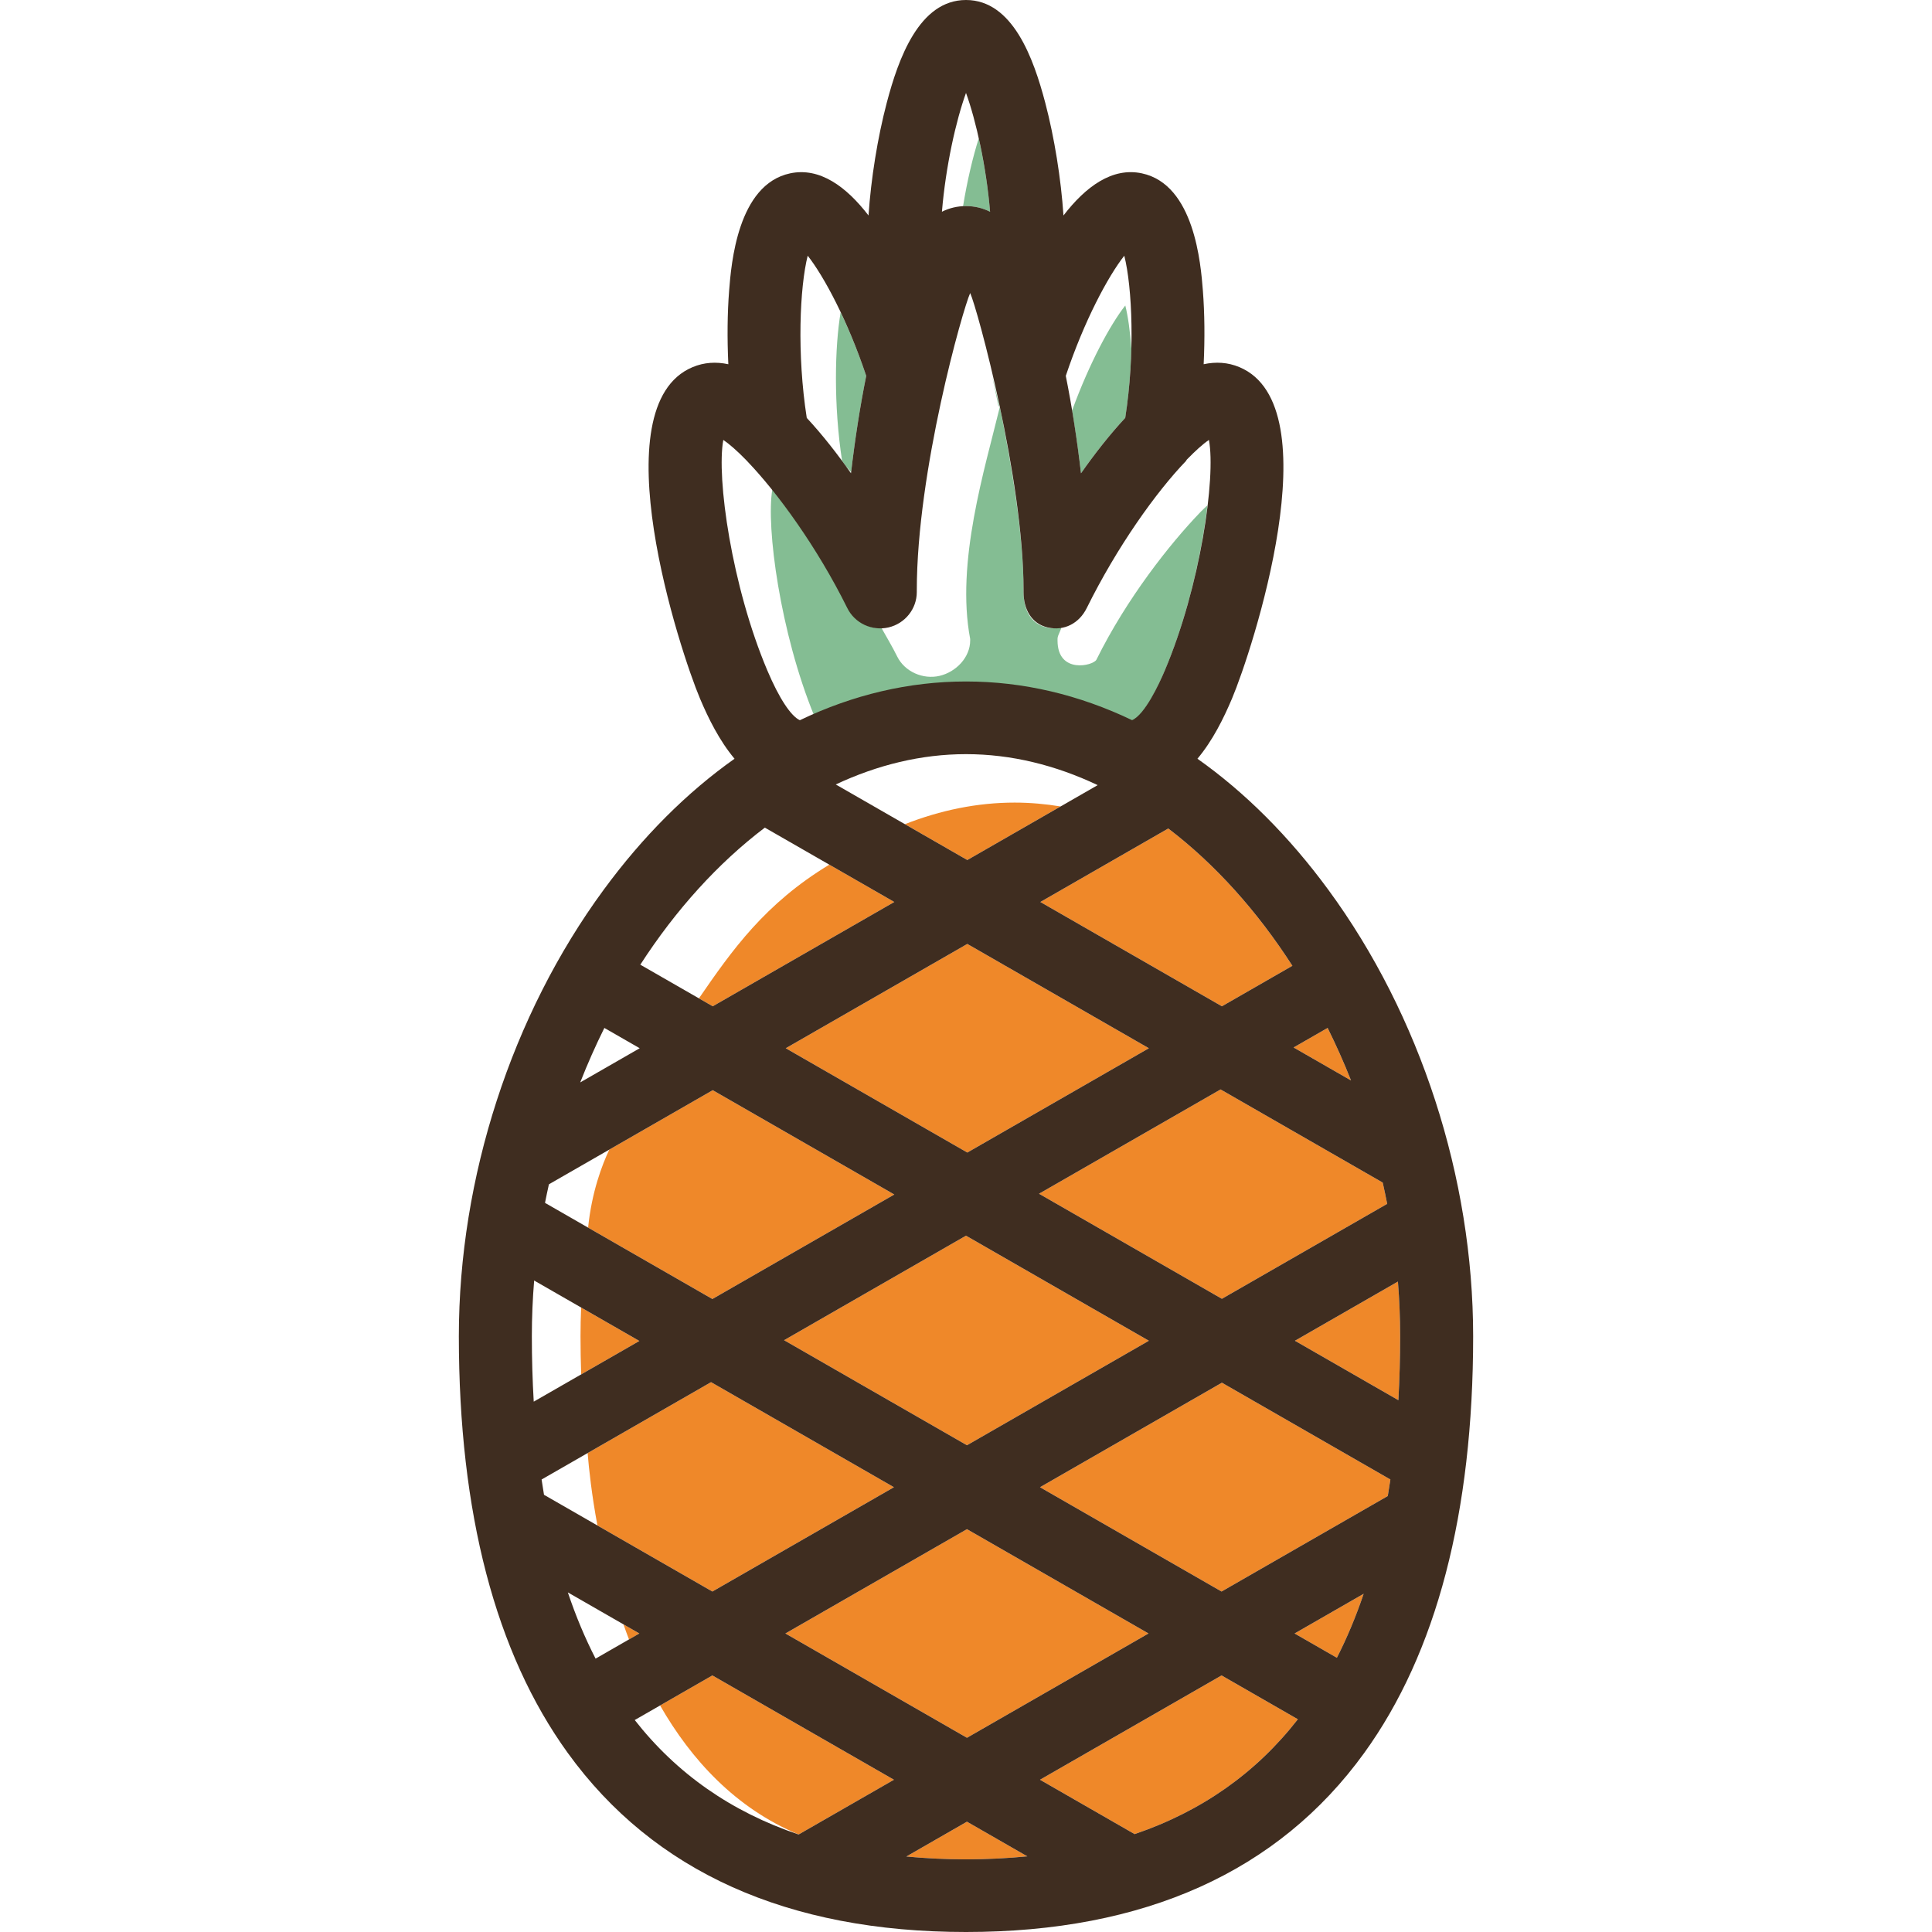
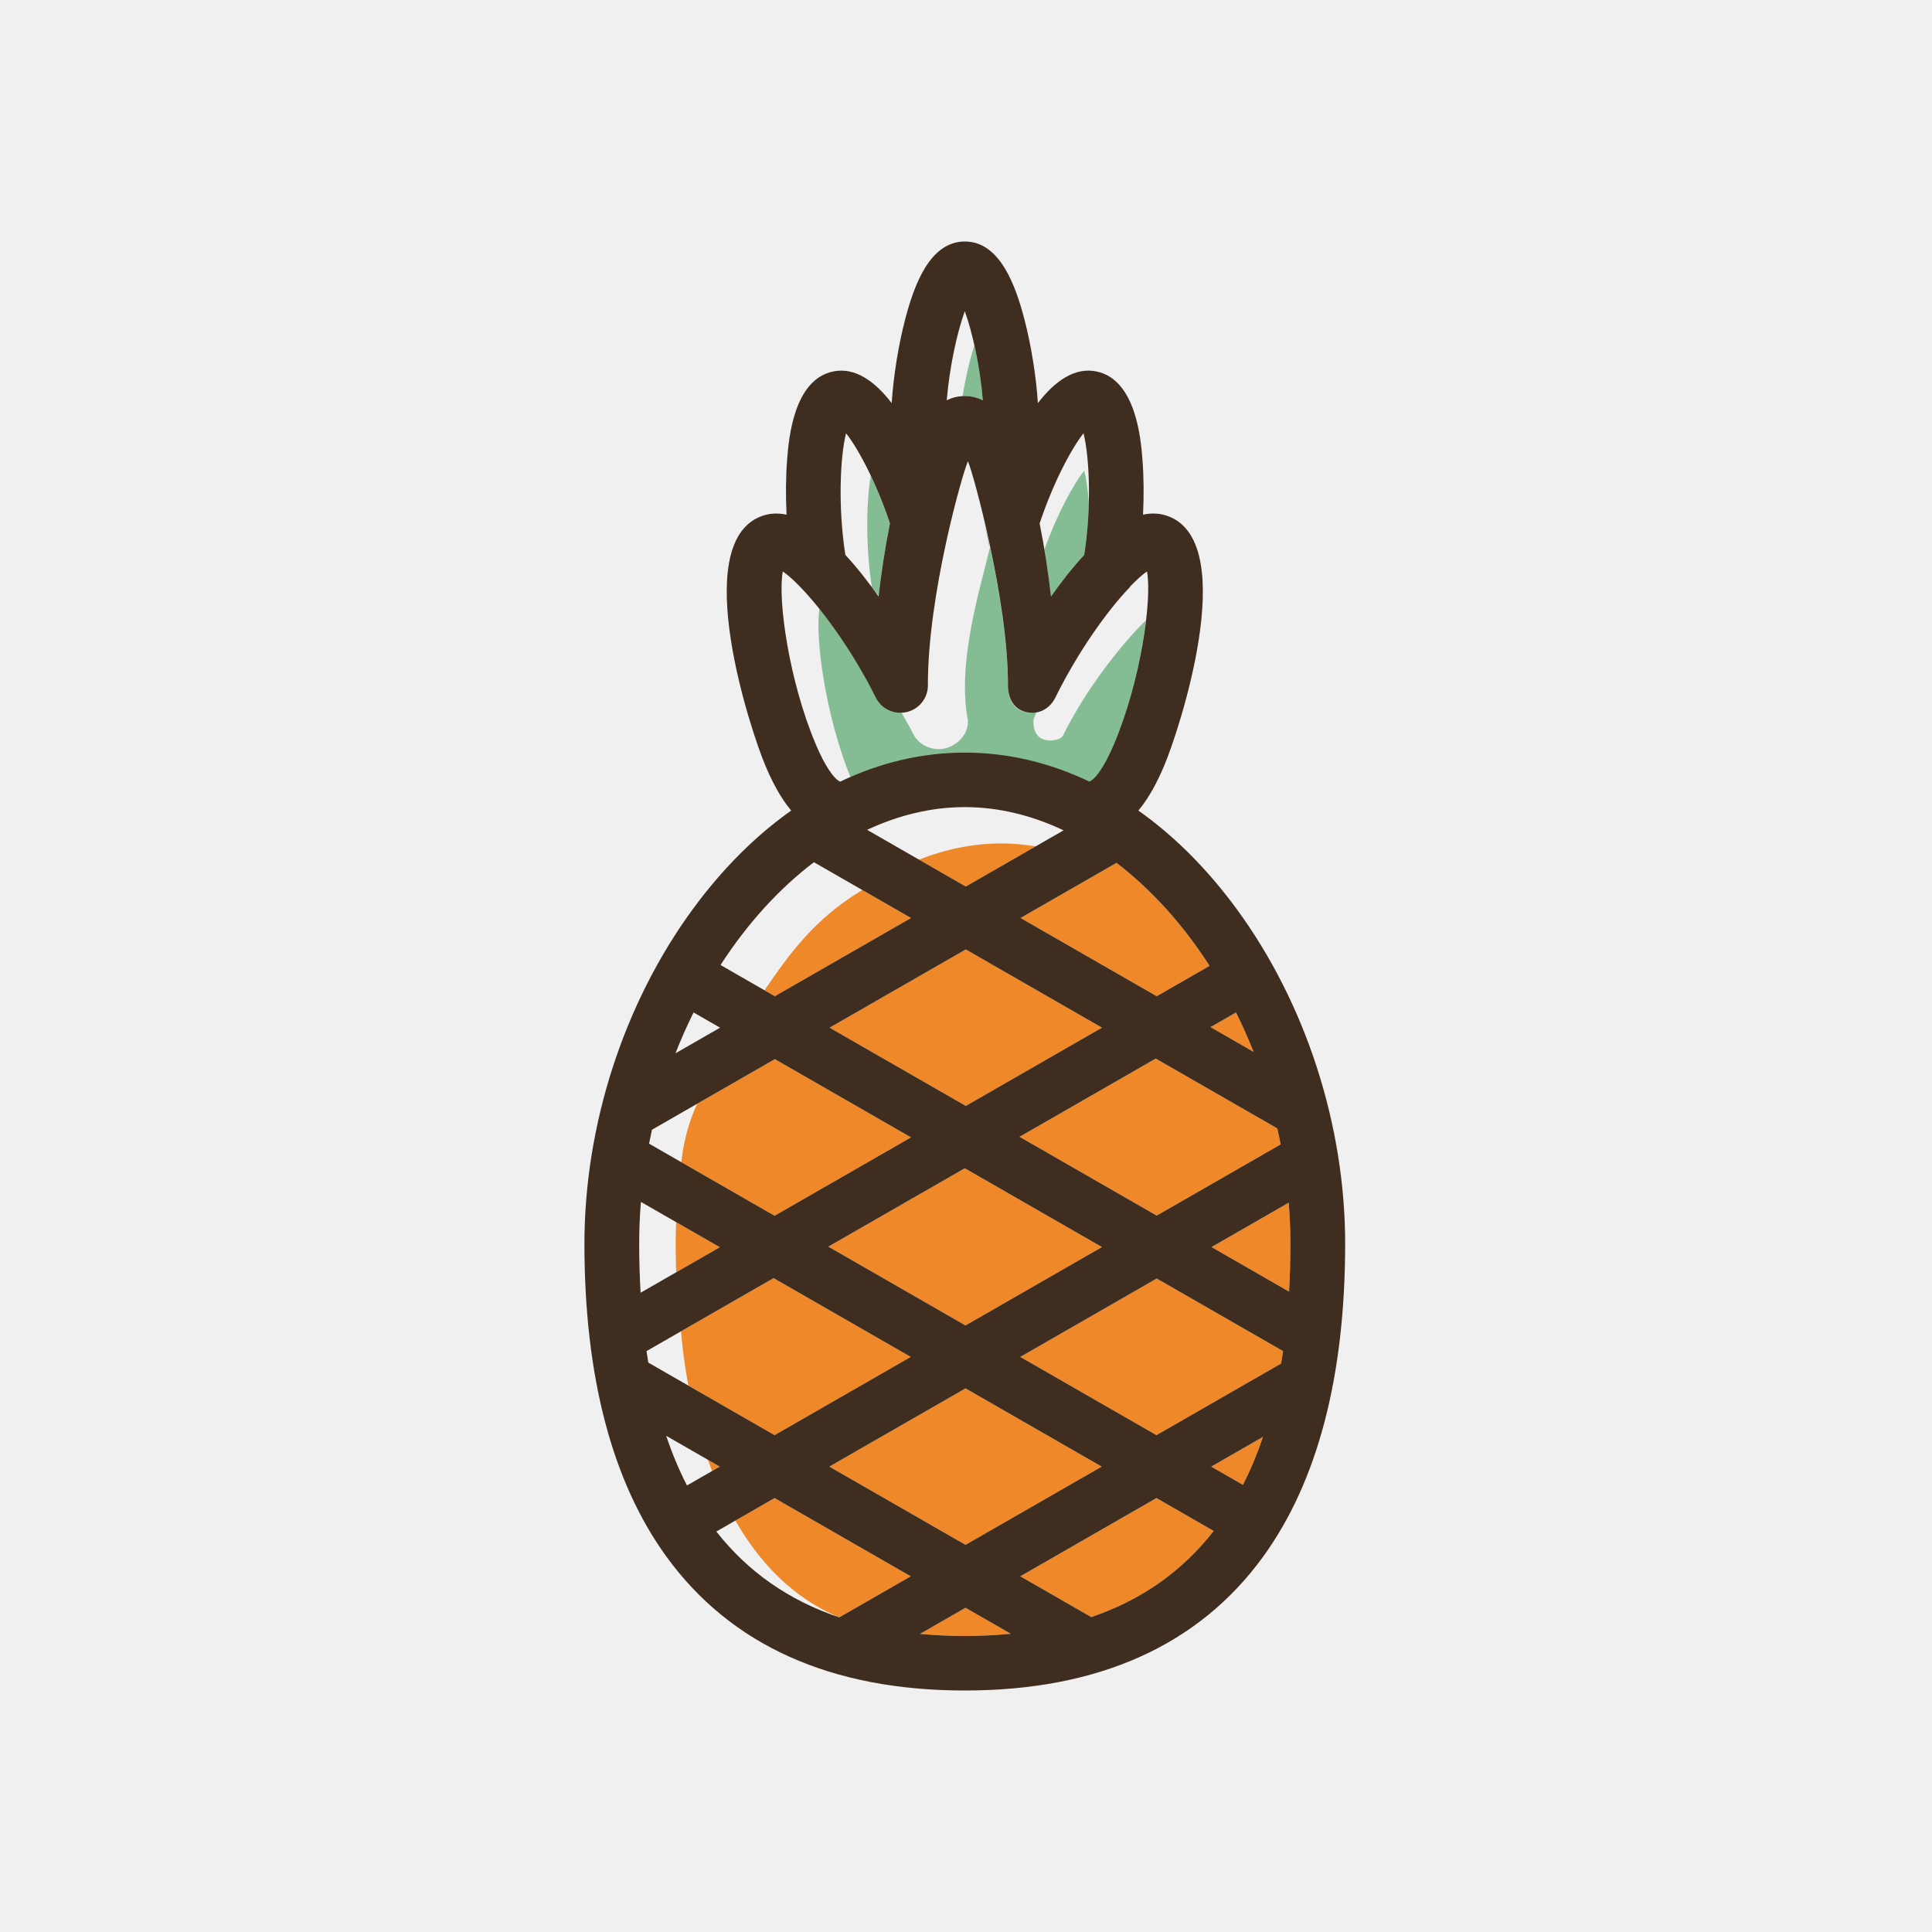
- <svg xmlns="http://www.w3.org/2000/svg" version="1.1" id="Capa_1" x="0px" y="0px" viewBox="0 0 400 400" xml:space="preserve" width="400" height="400">
+ <svg xmlns="http://www.w3.org/2000/svg" version="1.1" id="Capa_1" x="0px" y="0px" viewBox="0 0 800 800" xml:space="preserve" width="800" height="800">
  <defs id="defs4283" />
-   <g id="g4251" transform="translate(0,0.07400513)" />
-   <g id="g4253" transform="translate(0,0.07400513)" />
-   <g id="g4255" transform="translate(0,0.07400513)" />
-   <g id="g4257" transform="translate(0,0.07400513)" />
-   <g id="g4259" transform="translate(0,0.07400513)" />
-   <g id="g4261" transform="translate(0,0.07400513)" />
-   <g id="g4263" transform="translate(0,0.07400513)" />
-   <g id="g4265" transform="translate(0,0.07400513)" />
-   <g id="g4267" transform="translate(0,0.07400513)" />
-   <g id="g4269" transform="translate(0,0.07400513)" />
-   <g id="g4271" transform="translate(0,0.07400513)" />
-   <g id="g4273" transform="translate(0,0.07400513)" />
-   <g id="g4275" transform="translate(0,0.07400513)" />
-   <g id="g4277" transform="translate(0,0.07400513)" />
-   <g id="g4279" transform="translate(0,0.07400513)" />
-   <g id="layer4" style="display:inline">
-     <rect style="fill:#ffffff;fill-opacity:1;stroke:none;stroke-width:5.006;stroke-linecap:butt;stroke-linejoin:miter;stroke-miterlimit:4;stroke-dasharray:none;stroke-opacity:1" id="rect4298" width="400" height="400" x="0" y="0" />
-   </g>
-   <g id="layer3" style="display:inline">
-     <g id="g4137" transform="matrix(1.004785,0,0,1.00018,-0.9207666,0)">
+   <g id="g4251" transform="translate(5,300.074)" />
+   <g id="g4253" transform="translate(5,300.074)" />
+   <g id="g4255" transform="translate(5,300.074)" />
+   <g id="g4257" transform="translate(5,300.074)" />
+   <g id="g4259" transform="translate(5,300.074)" />
+   <g id="g4261" transform="translate(5,300.074)" />
+   <g id="g4263" transform="translate(5,300.074)" />
+   <g id="g4265" transform="translate(5,300.074)" />
+   <g id="g4267" transform="translate(5,300.074)" />
+   <g id="g4269" transform="translate(5,300.074)" />
+   <g id="g4271" transform="translate(5,300.074)" />
+   <g id="g4273" transform="translate(5,300.074)" />
+   <g id="g4275" transform="translate(5,300.074)" />
+   <g id="g4277" transform="translate(5,300.074)" />
+   <g id="g4279" transform="translate(5,300.074)" />
+   <g id="layer4" style="display:inline" transform="translate(5,300)" />
+   <g id="layer3" style="display:inline" transform="translate(5,300)">
+     <g id="g4137" transform="matrix(1.507177,0,0,1.50027,93.11884,-200)">
      <path style="fill:#ef8829" d="m 281.904,329.918 -14.235,8.215 8.714,5.029 c 2.092,-4.111 3.931,-8.529 5.521,-13.244 z" id="path4139" />
      <polygon style="fill:#ef8829" points="200.236,195.397 162.822,216.988 200.236,238.58 237.647,216.988 " id="polygon4141" />
      <path style="fill:#ef8829" d="m 287.413,306.26 -34.719,-20.038 -37.486,21.635 37.414,21.593 34.251,-19.767 c 0.19,-1.131 0.372,-2.267 0.54,-3.423 z" id="path4143" />
      <path style="fill:#ef8829" d="m 212.594,384.267 -12.431,-7.174 -12.491,7.209 c 3.952,0.374 8.038,0.583 12.292,0.583 4.375,0 8.572,-0.222 12.63,-0.618 z" id="path4145" />
      <path style="fill:#ef8829" d="m 241.643,171.498 -26.362,15.215 37.412,21.591 14.524,-8.382 c -7.256,-11.341 -15.952,-21.05 -25.574,-28.424 z" id="path4147" />
      <path style="fill:#ef8829" d="m 252.622,346.817 -37.412,21.592 19.501,11.256 c 13.827,-4.725 25.032,-12.676 33.634,-23.774 l -15.723,-9.074 z" id="path4149" />
      <path style="fill:#ef8829" d="m 267.466,216.831 11.835,6.83 c -1.469,-3.726 -3.081,-7.357 -4.822,-10.878 l -7.013,4.048 z" id="path4151" />
      <path style="fill:#ef8829" d="m 289.421,276.593 c 0,-3.792 -0.159,-7.563 -0.458,-11.303 l -21.222,12.249 21.315,12.301 c 0.241,-4.273 0.365,-8.687 0.365,-13.247 z" id="path4153" />
      <path style="fill:#ef8829" d="m 215.009,247.107 37.684,21.748 34.057,-19.655 c -0.288,-1.477 -0.592,-2.947 -0.922,-4.407 l -33.407,-19.279 -37.412,21.593 z" id="path4155" />
      <polygon style="fill:#ef8829" points="162.749,338.133 200.163,359.725 237.575,338.133 200.161,316.541 " id="polygon4157" />
      <polygon style="fill:#ef8829" points="237.647,277.539 199.963,255.79 162.477,277.424 200.161,299.173 " id="polygon4159" />
      <g id="g4161">
        <g id="g4163">
          <path style="fill:#84bd93" d="m 234.035,72.157 c 0.05,-1.935 0.049,-3.811 0.008,-5.611 0.041,1.8 0.042,3.677 -0.008,5.611 z" id="path4165" />
          <path style="fill:#84bd93" d="m 233.776,61.119 c 0.06,0.764 0.11,1.559 0.152,2.371 -0.042,-0.812 -0.091,-1.607 -0.152,-2.371 z" id="path4167" />
          <path style="fill:#84bd93" d="m 233.95,63.935 c 0.034,0.713 0.062,1.443 0.082,2.188 -0.02,-0.746 -0.048,-1.475 -0.082,-2.188 z" id="path4169" />
          <path style="fill:#84bd93" d="m 232.58,52.93 c 0.119,0.472 0.23,0.992 0.337,1.538 -0.106,-0.545 -0.218,-1.066 -0.337,-1.538 z" id="path4171" />
          <path style="fill:#84bd93" d="m 232.786,63.236 c -3.046,3.892 -7.349,11.796 -10.962,21.748 0.708,4.25 1.332,8.62 1.835,12.989 2.769,-3.959 5.856,-7.95 9.115,-11.468 0.749,-4.816 1.141,-9.722 1.26,-14.331 -0.254,-3.619 -0.689,-6.714 -1.248,-8.938 z" id="path4173" />
          <path style="fill:#84bd93" d="m 233.011,54.977 c 0.075,0.409 0.146,0.834 0.214,1.278 -0.068,-0.445 -0.139,-0.869 -0.214,-1.278 z" id="path4175" />
          <path style="fill:#84bd93" d="m 233.313,56.848 c 0.071,0.503 0.138,1.027 0.2,1.568 -0.063,-0.541 -0.129,-1.064 -0.2,-1.568 z" id="path4177" />
          <path style="fill:#84bd93" d="m 233.563,58.838 c 0.079,0.725 0.151,1.478 0.212,2.262 -0.062,-0.784 -0.133,-1.537 -0.212,-2.262 z" id="path4179" />
        </g>
        <g id="g4181">
          <path style="fill:#84bd93" d="m 250.165,92.522 c 0.016,0.157 0.028,0.324 0.041,0.489 -0.013,-0.165 -0.026,-0.331 -0.041,-0.489 z" id="path4183" />
          <path style="fill:#84bd93" d="m 223.403,127.39 c 0.097,-0.115 0.204,-0.218 0.294,-0.339 -0.09,0.12 -0.197,0.224 -0.294,0.339 z" id="path4185" />
          <path style="fill:#84bd93" d="m 250.278,94.289 c 0.007,0.185 0.016,0.363 0.02,0.555 -0.004,-0.191 -0.013,-0.369 -0.02,-0.555 z" id="path4187" />
          <path style="fill:#84bd93" d="m 250.278,97.424 c 0.007,-0.224 0.019,-0.459 0.023,-0.676 -0.005,0.217 -0.016,0.452 -0.023,0.676 z" id="path4189" />
          <path style="fill:#84bd93" d="m 222.796,128.048 c -0.127,0.118 -0.266,0.221 -0.4,0.33 0.134,-0.109 0.272,-0.211 0.4,-0.33 z" id="path4191" />
          <path style="fill:#84bd93" d="m 250.216,98.904 c -0.018,0.333 -0.039,0.672 -0.062,1.016 0.023,-0.344 0.044,-0.683 0.062,-1.016 z" id="path4193" />
          <path style="fill:#84bd93" d="m 249.955,102.383 c 0.037,-0.379 0.064,-0.739 0.095,-1.108 -0.031,0.369 -0.058,0.729 -0.095,1.108 z" id="path4195" />
          <path style="fill:#84bd93" d="m 221.275,129.132 c 0.159,-0.087 0.317,-0.173 0.469,-0.271 -0.152,0.098 -0.31,0.184 -0.469,0.271 z" id="path4197" />
        </g>
        <path style="fill:#84bd93" d="m 219.856,129.595 c -0.001,0.021 -0.009,0.042 -0.01,0.063 0.163,-0.061 0.315,-0.109 0.492,-0.184 -0.084,0.036 -0.396,0.088 -0.482,0.121 z" id="path4199" />
        <g id="g4201">
          <path style="fill:#84bd93" d="m 205.301,77.696 c 0.46,2.069 0.926,4.26 1.386,6.539 0.028,-0.116 0.059,-0.241 0.087,-0.356 -0.465,-2.161 -0.965,-4.215 -1.473,-6.183 z" id="path4203" />
          <path style="fill:#84bd93" d="m 248.459,105.808 c -0.112,0.121 -0.223,0.241 -0.341,0.354 -6.079,6.36 -15.007,17.648 -21.278,30.39 -0.618,1.256 -8.015,3.051 -8.015,-3.965 l 0,-0.326 c 0,-0.851 0.756,-1.723 0.812,-2.604 -1.144,0.429 -1.669,0.549 -3.056,0.227 -3.406,-0.793 -4.757,-3.828 -4.757,-7.325 l 0,-0.326 c 0,-11.517 -2.462,-25.966 -4.889,-37.999 -3.089,12.797 -9.111,32.186 -6.111,48.027 l 0,0.323 c 0,3.496 -2.919,6.532 -6.325,7.325 -3.404,0.79 -7.163,-0.866 -8.708,-4.002 -0.979,-1.988 -2.138,-3.935 -3.198,-5.838 0.035,-10e-4 0.006,-0.012 0.04,-0.013 -2.87,0.027 -5.671,-1.542 -6.969,-4.176 -6.269,-12.73 -14.591,-24.012 -20.668,-30.374 -0.141,-0.134 0.111,-0.275 -0.019,-0.42 -1.747,-1.793 -4.153,-3.163 -4.153,-4.017 0,0.004 0,0.009 0,0.013 0,0.855 2.376,2.219 4.115,4.004 0.13,0.145 0.05,0.286 0.191,0.42 1.558,1.631 3.153,3.59 4.926,5.809 -1.327,7.813 1.651,29.721 8.617,46.827 -0.967,0.423 -1.961,1.697 -2.921,1.697 10e-4,0 -0.011,0 -0.011,0 10.933,-6 22.458,-8.393 34.229,-8.393 11.761,0 23.283,2.558 34.207,7.817 2.613,-1.133 5.509,-7.49 6.725,-10.375 4.658,-11.053 7.632,-24.196 8.819,-34.29 -0.406,0.392 -0.828,0.764 -1.262,1.21 z" id="path4205" />
        </g>
        <g id="g4207">
          <path style="fill:#84bd93" d="m 200.696,21.417 c 0.078,0.248 0.154,0.52 0.231,0.776 -0.078,-0.257 -0.154,-0.528 -0.231,-0.776 z" id="path4209" />
          <path style="fill:#84bd93" d="m 201.415,23.869 c 0.092,0.332 0.181,0.682 0.272,1.026 -0.091,-0.344 -0.18,-0.693 -0.272,-1.026 z" id="path4211" />
          <path style="fill:#84bd93" d="m 202.111,26.556 c 0.094,0.387 0.187,0.784 0.279,1.182 -0.093,-0.399 -0.185,-0.794 -0.279,-1.182 z" id="path4213" />
          <path style="fill:#84bd93" d="m 197.228,43.017 c -0.763,0.189 -1.506,0.451 -2.224,0.811 0.718,-0.361 1.463,-0.618 2.224,-0.811 z" id="path4215" />
          <path style="fill:#84bd93" d="m 202.593,28.649 c -1.205,3.792 -2.376,8.722 -3.237,14.046 -0.319,0.017 -0.621,0.1 -0.933,0.141 0.51,-0.07 1.011,-0.175 1.54,-0.175 1.759,0 3.408,0.388 4.961,1.168 -0.437,-5.281 -1.3,-10.546 -2.331,-15.18 z" id="path4217" />
        </g>
        <g id="g4219">
          <path style="fill:#84bd93" d="m 171.529,59.493 c 0.099,0.18 0.199,0.37 0.298,0.554 -0.099,-0.184 -0.198,-0.374 -0.298,-0.554 z" id="path4221" />
          <path style="fill:#84bd93" d="m 169.968,56.795 c 0.098,0.161 0.196,0.325 0.296,0.491 -0.1,-0.166 -0.198,-0.329 -0.296,-0.491 z" id="path4223" />
          <path style="fill:#84bd93" d="m 173.065,62.421 c 0.081,0.16 0.161,0.318 0.241,0.481 -0.08,-0.163 -0.16,-0.32 -0.241,-0.481 z" id="path4225" />
          <path style="fill:#84bd93" d="m 171.177,91.2 c -0.198,-0.246 -0.396,-0.485 -0.596,-0.729 0.199,0.243 0.399,0.484 0.596,0.729 z" id="path4227" />
          <path style="fill:#84bd93" d="m 168.548,54.59 c 0.067,0.098 0.132,0.19 0.2,0.29 -0.069,-0.101 -0.134,-0.192 -0.2,-0.29 z" id="path4229" />
          <path style="fill:#84bd93" d="m 174.134,64.643 c -1.21,7.13 -1.475,19.2 0.3,30.782 0.623,0.848 1.239,1.698 1.834,2.548 0.789,-6.881 1.859,-13.801 3.134,-20.17 -1.625,-4.88 -3.449,-9.309 -5.268,-13.16 z" id="path4231" />
        </g>
        <path style="fill:#ffffff" d="m 175.157,96.429 c 0.371,0.515 0.751,1.029 1.111,1.544 0.01,-0.084 0.022,-0.169 0.031,-0.254 -0.377,-0.436 -0.758,-0.865 -1.142,-1.29 z" id="path4233" />
        <path style="fill:#ef8829" d="m 120.533,276.593 c 0,2.69 0.049,5.321 0.135,7.909 l 11.99,-6.92 -21.679,-12.511 9.682,5.588 c -0.084,1.971 -0.128,3.949 -0.128,5.934 z" id="path4235" />
        <path style="fill:#ef8829" d="m 171.8,178.986 c -13.234,8.038 -20.023,17.676 -26.867,27.677 l -12.079,-6.971 14.922,8.612 37.412,-21.592 -13.388,-7.726 z" id="path4237" />
        <path style="fill:#ef8829" d="m 219.453,166.937 c -3.127,-0.514 -6.284,-0.799 -9.461,-0.799 -7.712,0 -15.304,1.583 -22.617,4.469 l 12.86,7.422 26.865,-15.505 -7.647,4.413 z" id="path4239" />
        <path style="fill:#ef8829" d="m 147.776,225.672 -33.753,19.48 12.444,-7.182 c -1.469,3.105 -3.615,8.714 -4.37,16.15 l 25.607,14.778 37.486,-21.634 -37.414,-21.592 z" id="path4241" />
        <path style="fill:#ef8829" d="m 130.523,339.364 2.134,-1.232 -14.734,-8.504 11.459,6.614 c 0.362,1.039 0.743,2.08 1.141,3.122 z" id="path4243" />
        <path style="fill:#ef8829" d="m 147.432,286.109 -25.434,14.678 c 0.277,3.391 0.851,8.679 2.019,14.992 l 23.685,13.67 37.414,-21.592 -37.684,-21.748 z" id="path4245" />
        <path style="fill:#ef8829" d="m 147.702,346.816 -15.997,9.233 5.224,-3.015 c 6.425,11.246 15.559,21.269 28.545,26.711 l 19.642,-11.336 -37.414,-21.593 z" id="path4247" />
      </g>
      <path style="fill:#3f2d20" d="m 274.609,184.167 c -8.102,-11.084 -17.192,-20.175 -26.955,-27.108 3.134,-3.75 5.402,-8.374 7.109,-12.425 4.078,-9.678 20.753,-60.537 1.543,-68.635 -2.391,-1.009 -4.867,-1.144 -7.37,-0.603 0.249,-5.271 0.206,-10.546 -0.166,-15.283 -0.427,-5.424 -1.723,-21.931 -12.584,-24.234 -6.085,-1.29 -11.542,2.729 -16.136,8.727 -0.513,-7.61 -1.857,-16.075 -3.76,-23.345 C 213.9,12.134 209.605,0 199.965,0 c -9.64,0 -13.935,12.134 -16.326,21.261 -1.906,7.271 -3.249,15.734 -3.762,23.342 -4.593,-5.994 -10.049,-10.009 -16.136,-8.723 -10.86,2.303 -12.155,18.813 -12.582,24.237 -0.372,4.737 -0.415,10.011 -0.167,15.281 -2.505,-0.541 -4.978,-0.406 -7.37,0.602 -19.209,8.096 -2.534,58.957 1.545,68.635 1.7,4.038 3.964,8.669 7.104,12.427 -9.763,6.933 -18.851,16.023 -26.953,27.106 -18.972,25.951 -29.854,59.639 -29.854,92.426 0,36.567 7.556,65.598 22.457,86.287 17.705,24.582 45.308,37.047 82.043,37.047 36.735,0 64.338,-12.464 82.043,-37.047 14.901,-20.69 22.457,-49.721 22.457,-86.287 -0.002,-32.787 -10.883,-66.475 -29.855,-92.427 z m 12.141,65.033 -34.057,19.655 -37.684,-21.748 37.412,-21.592 33.407,19.279 c 0.33,1.46 0.634,2.929 0.922,4.406 z m -124.273,28.224 37.486,-21.635 37.684,21.749 -37.486,21.634 -37.684,-21.748 z m 75.098,60.709 -37.412,21.592 -37.414,-21.592 37.412,-21.592 37.414,21.592 z m -37.339,-142.737 37.412,21.592 -37.412,21.592 -37.414,-21.592 37.414,-21.592 z m -0.002,-17.367 -27.106,-15.644 c 8.59,-4.046 17.631,-6.275 26.836,-6.275 9.313,0 18.457,2.279 27.135,6.414 l -26.865,15.505 z m 74.245,34.754 c 1.741,3.521 3.353,7.152 4.822,10.878 l -11.836,-6.831 7.014,-4.047 z m -7.262,-12.861 -14.524,8.382 -37.412,-21.591 26.362,-15.215 c 9.622,7.374 18.318,17.083 25.574,28.424 z M 232.58,52.93 c 1.639,6.518 2.245,20.395 0.194,33.575 -3.259,3.519 -6.345,7.509 -9.115,11.468 -0.791,-6.88 -1.859,-13.799 -3.134,-20.168 3.804,-11.419 8.697,-20.582 12.055,-24.875 z M 199.965,19.236 c 2.06,5.706 4.177,15.164 4.959,24.593 -1.553,-0.78 -3.202,-1.168 -4.961,-1.168 -1.759,0 -3.408,0.388 -4.959,1.167 0.782,-9.428 2.899,-18.886 4.961,-24.592 z M 167.346,52.93 c 3.359,4.292 8.253,13.453 12.056,24.872 -1.275,6.369 -2.344,13.289 -3.134,20.17 -2.771,-3.957 -5.858,-7.947 -9.115,-11.465 -2.052,-13.182 -1.446,-27.059 0.193,-33.577 z m -17.388,38.138 c 1.257,0.854 2.81,2.224 4.558,4.017 0.129,0.145 0.263,0.286 0.403,0.42 6.077,6.362 14.321,17.644 20.59,30.374 1.545,3.136 5.073,4.792 8.477,4.002 3.406,-0.793 5.839,-3.829 5.839,-7.325 l 0,-0.323 c 0,-24.787 9.512,-58.309 11,-61.573 1.49,3.268 11,38.372 11,61.573 l 0,0.326 c 0,3.497 1.572,6.532 4.978,7.325 3.402,0.788 6.489,-0.866 8.034,-4.003 6.271,-12.741 14.313,-24.029 20.393,-30.389 0.118,-0.113 0.125,-0.233 0.236,-0.355 1.767,-1.819 3.287,-3.208 4.556,-4.07 1.45,7.788 -1.753,30.308 -9.094,47.725 -1.217,2.885 -4.128,9.148 -6.741,10.281 -10.925,-5.26 -22.457,-8.005 -34.218,-8.005 -11.771,0 -23.308,2.751 -34.24,8.017 -1.835,-0.839 -4.271,-4.531 -6.7,-10.294 -7.34,-17.416 -10.518,-39.935 -9.071,-47.723 z m 8.557,80.251 26.673,15.393 -37.412,21.592 -14.922,-8.612 c 7.288,-11.334 16.013,-21.027 25.661,-28.373 z m -33.068,41.466 7.282,4.202 -12.258,7.076 c 1.51,-3.866 3.172,-7.632 4.976,-11.278 z m -11.424,32.367 12.444,-7.182 21.309,-12.298 37.414,21.593 -37.486,21.634 -25.607,-14.778 -8.879,-5.125 c 0.253,-1.287 0.517,-2.57 0.805,-3.844 z m -3.517,31.441 c 0,-3.866 0.162,-7.71 0.474,-11.522 l 21.679,12.511 -21.765,12.562 c -0.255,-4.369 -0.388,-8.882 -0.388,-13.551 z m 2.504,32.833 c -0.174,-1.045 -0.341,-2.097 -0.497,-3.165 l 9.485,-5.474 25.434,-14.678 37.684,21.749 -37.414,21.592 -23.685,-13.67 -11.007,-6.354 z m 10.627,33.912 c -2.174,-4.247 -4.08,-8.816 -5.715,-13.709 l 11.459,6.614 3.275,1.89 -2.134,1.232 -6.885,3.973 z m 41.837,36.407 c -13.878,-4.692 -25.13,-12.613 -33.769,-23.695 l 5.224,-3.015 10.773,-6.218 37.414,21.593 -19.642,11.335 z m 34.489,5.14 c -4.254,0 -8.339,-0.209 -12.292,-0.583 l 12.491,-7.209 12.431,7.174 c -4.057,0.396 -8.254,0.618 -12.63,0.618 z m 34.748,-5.22 -19.501,-11.256 37.412,-21.592 15.723,9.074 c -8.602,11.098 -19.806,19.049 -33.634,23.774 z m 41.672,-36.503 -8.714,-5.029 14.234,-8.215 c -1.589,4.715 -3.428,9.133 -5.52,13.244 z m 10.49,-33.48 -34.251,19.768 -37.414,-21.593 37.486,-21.635 34.719,20.038 c -0.168,1.155 -0.35,2.292 -0.54,3.422 z M 267.74,277.539 288.962,265.29 c 0.3,3.74 0.458,7.511 0.458,11.303 0,4.559 -0.124,8.974 -0.366,13.247 L 267.74,277.539 Z" id="path4249" />
    </g>
  </g>
</svg>
